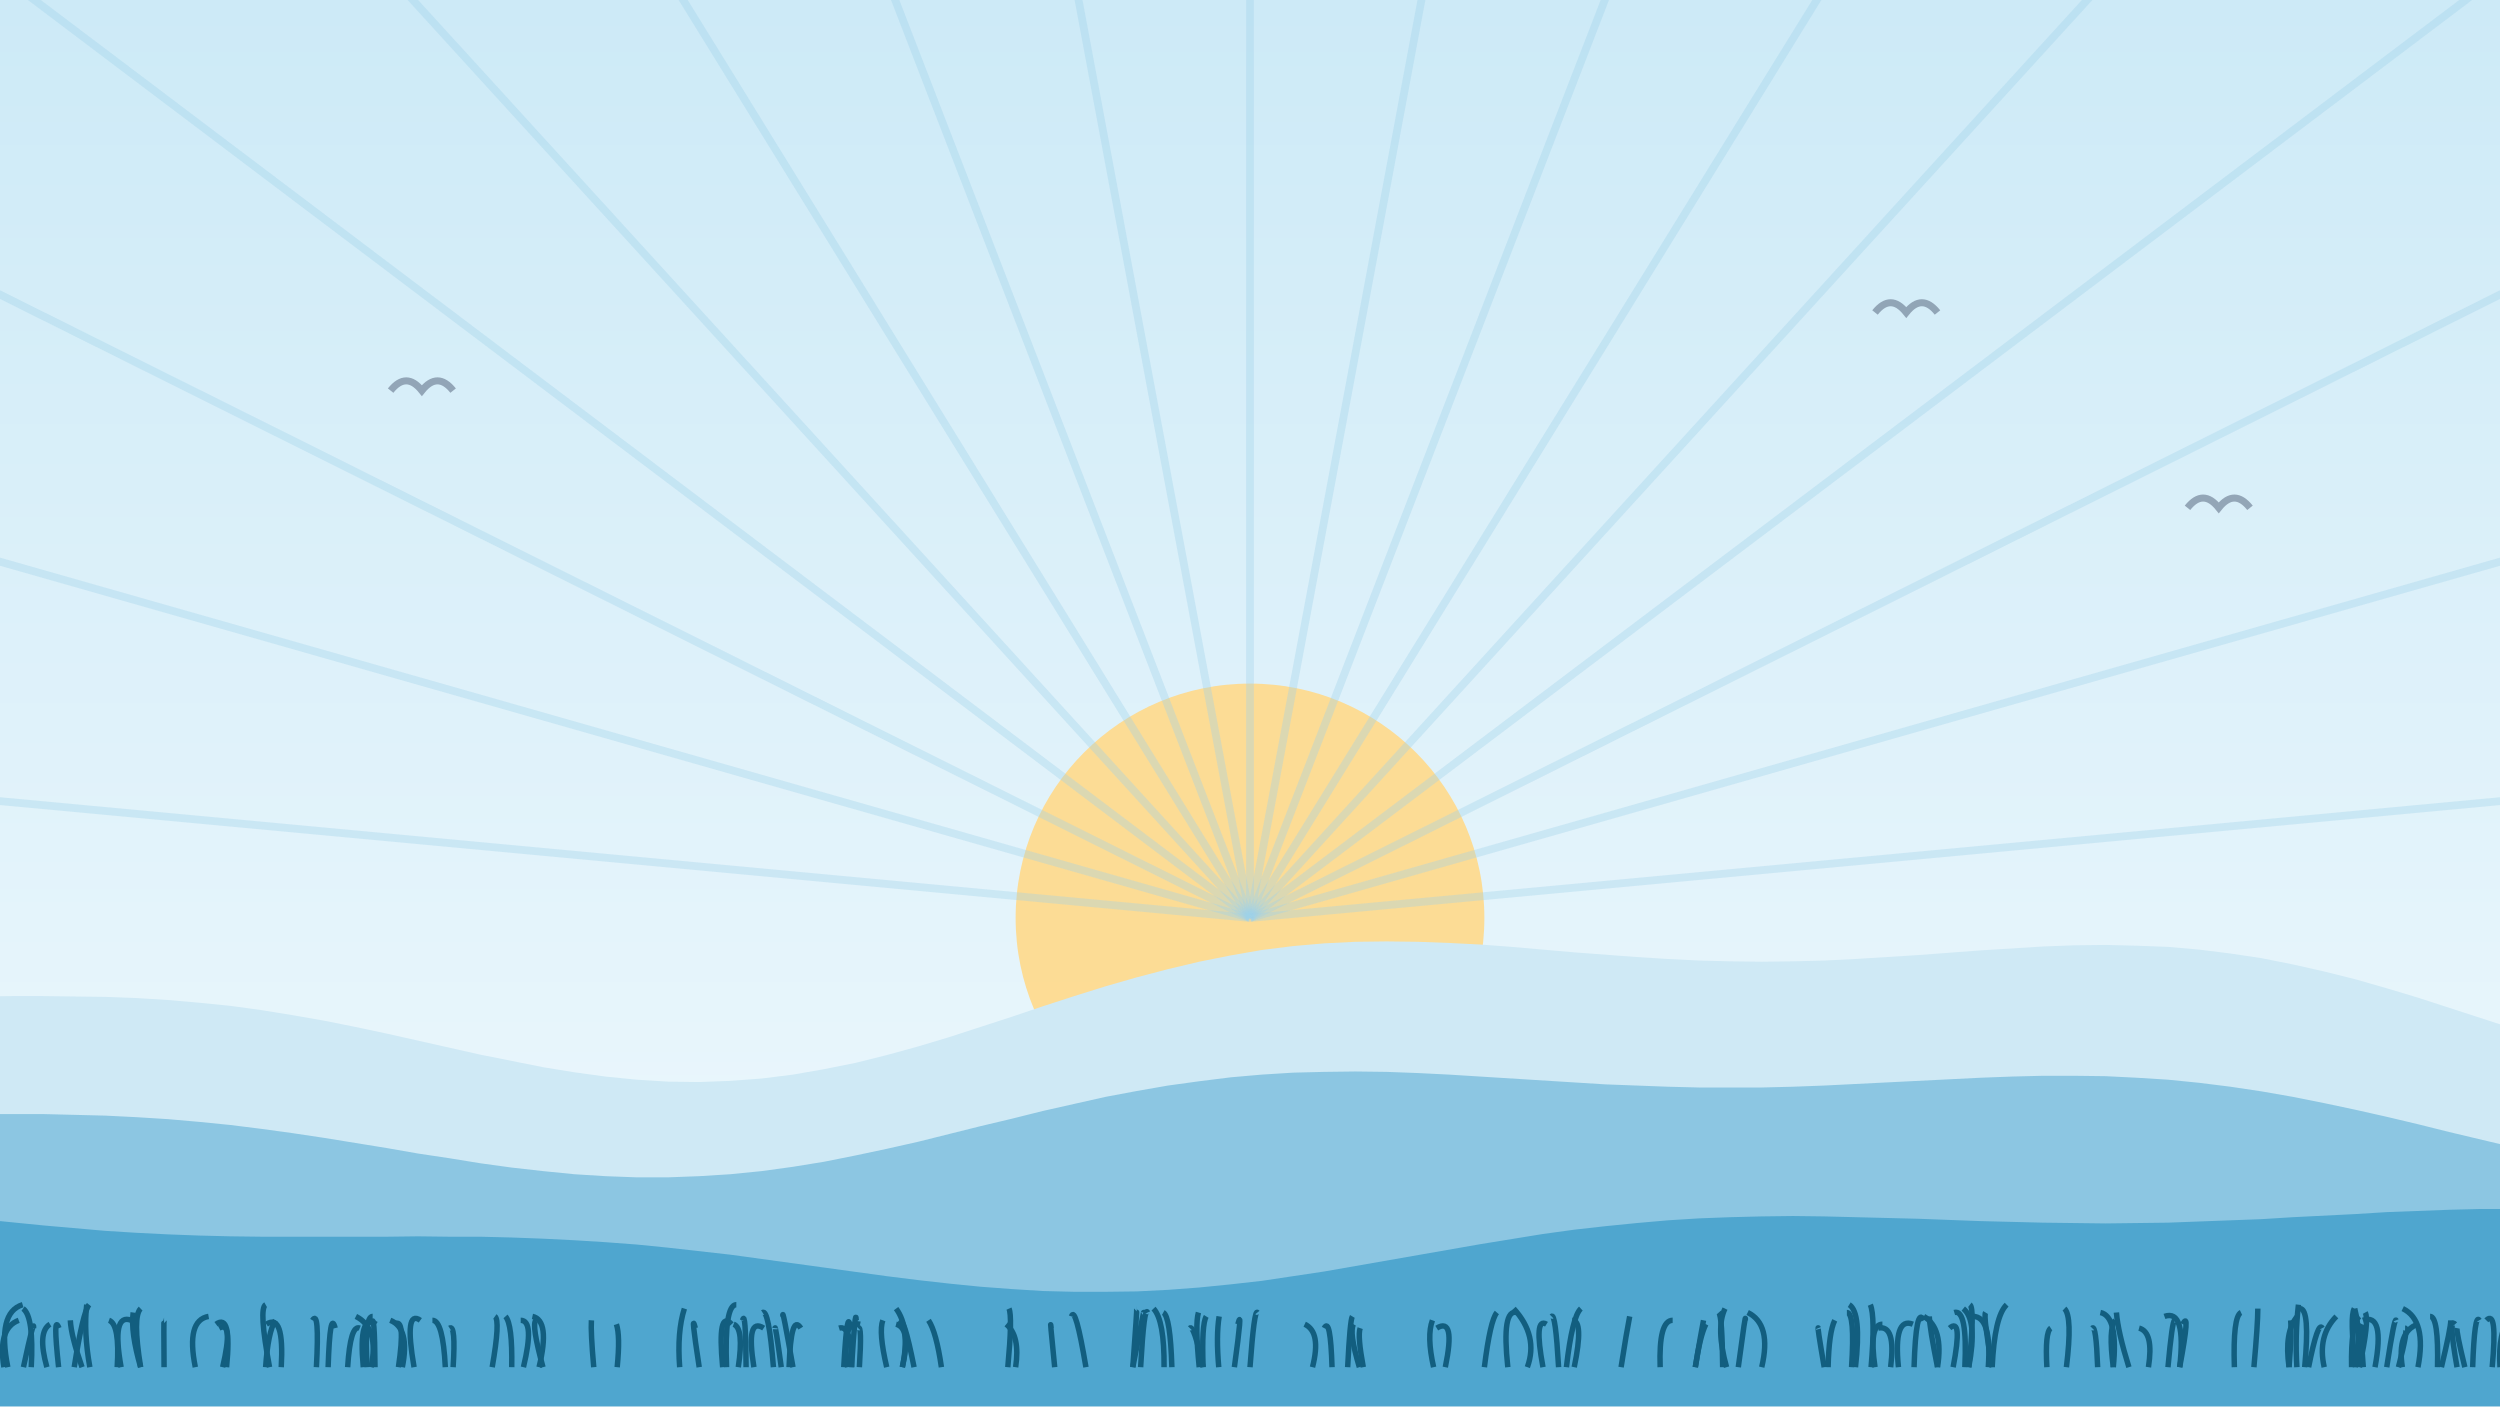
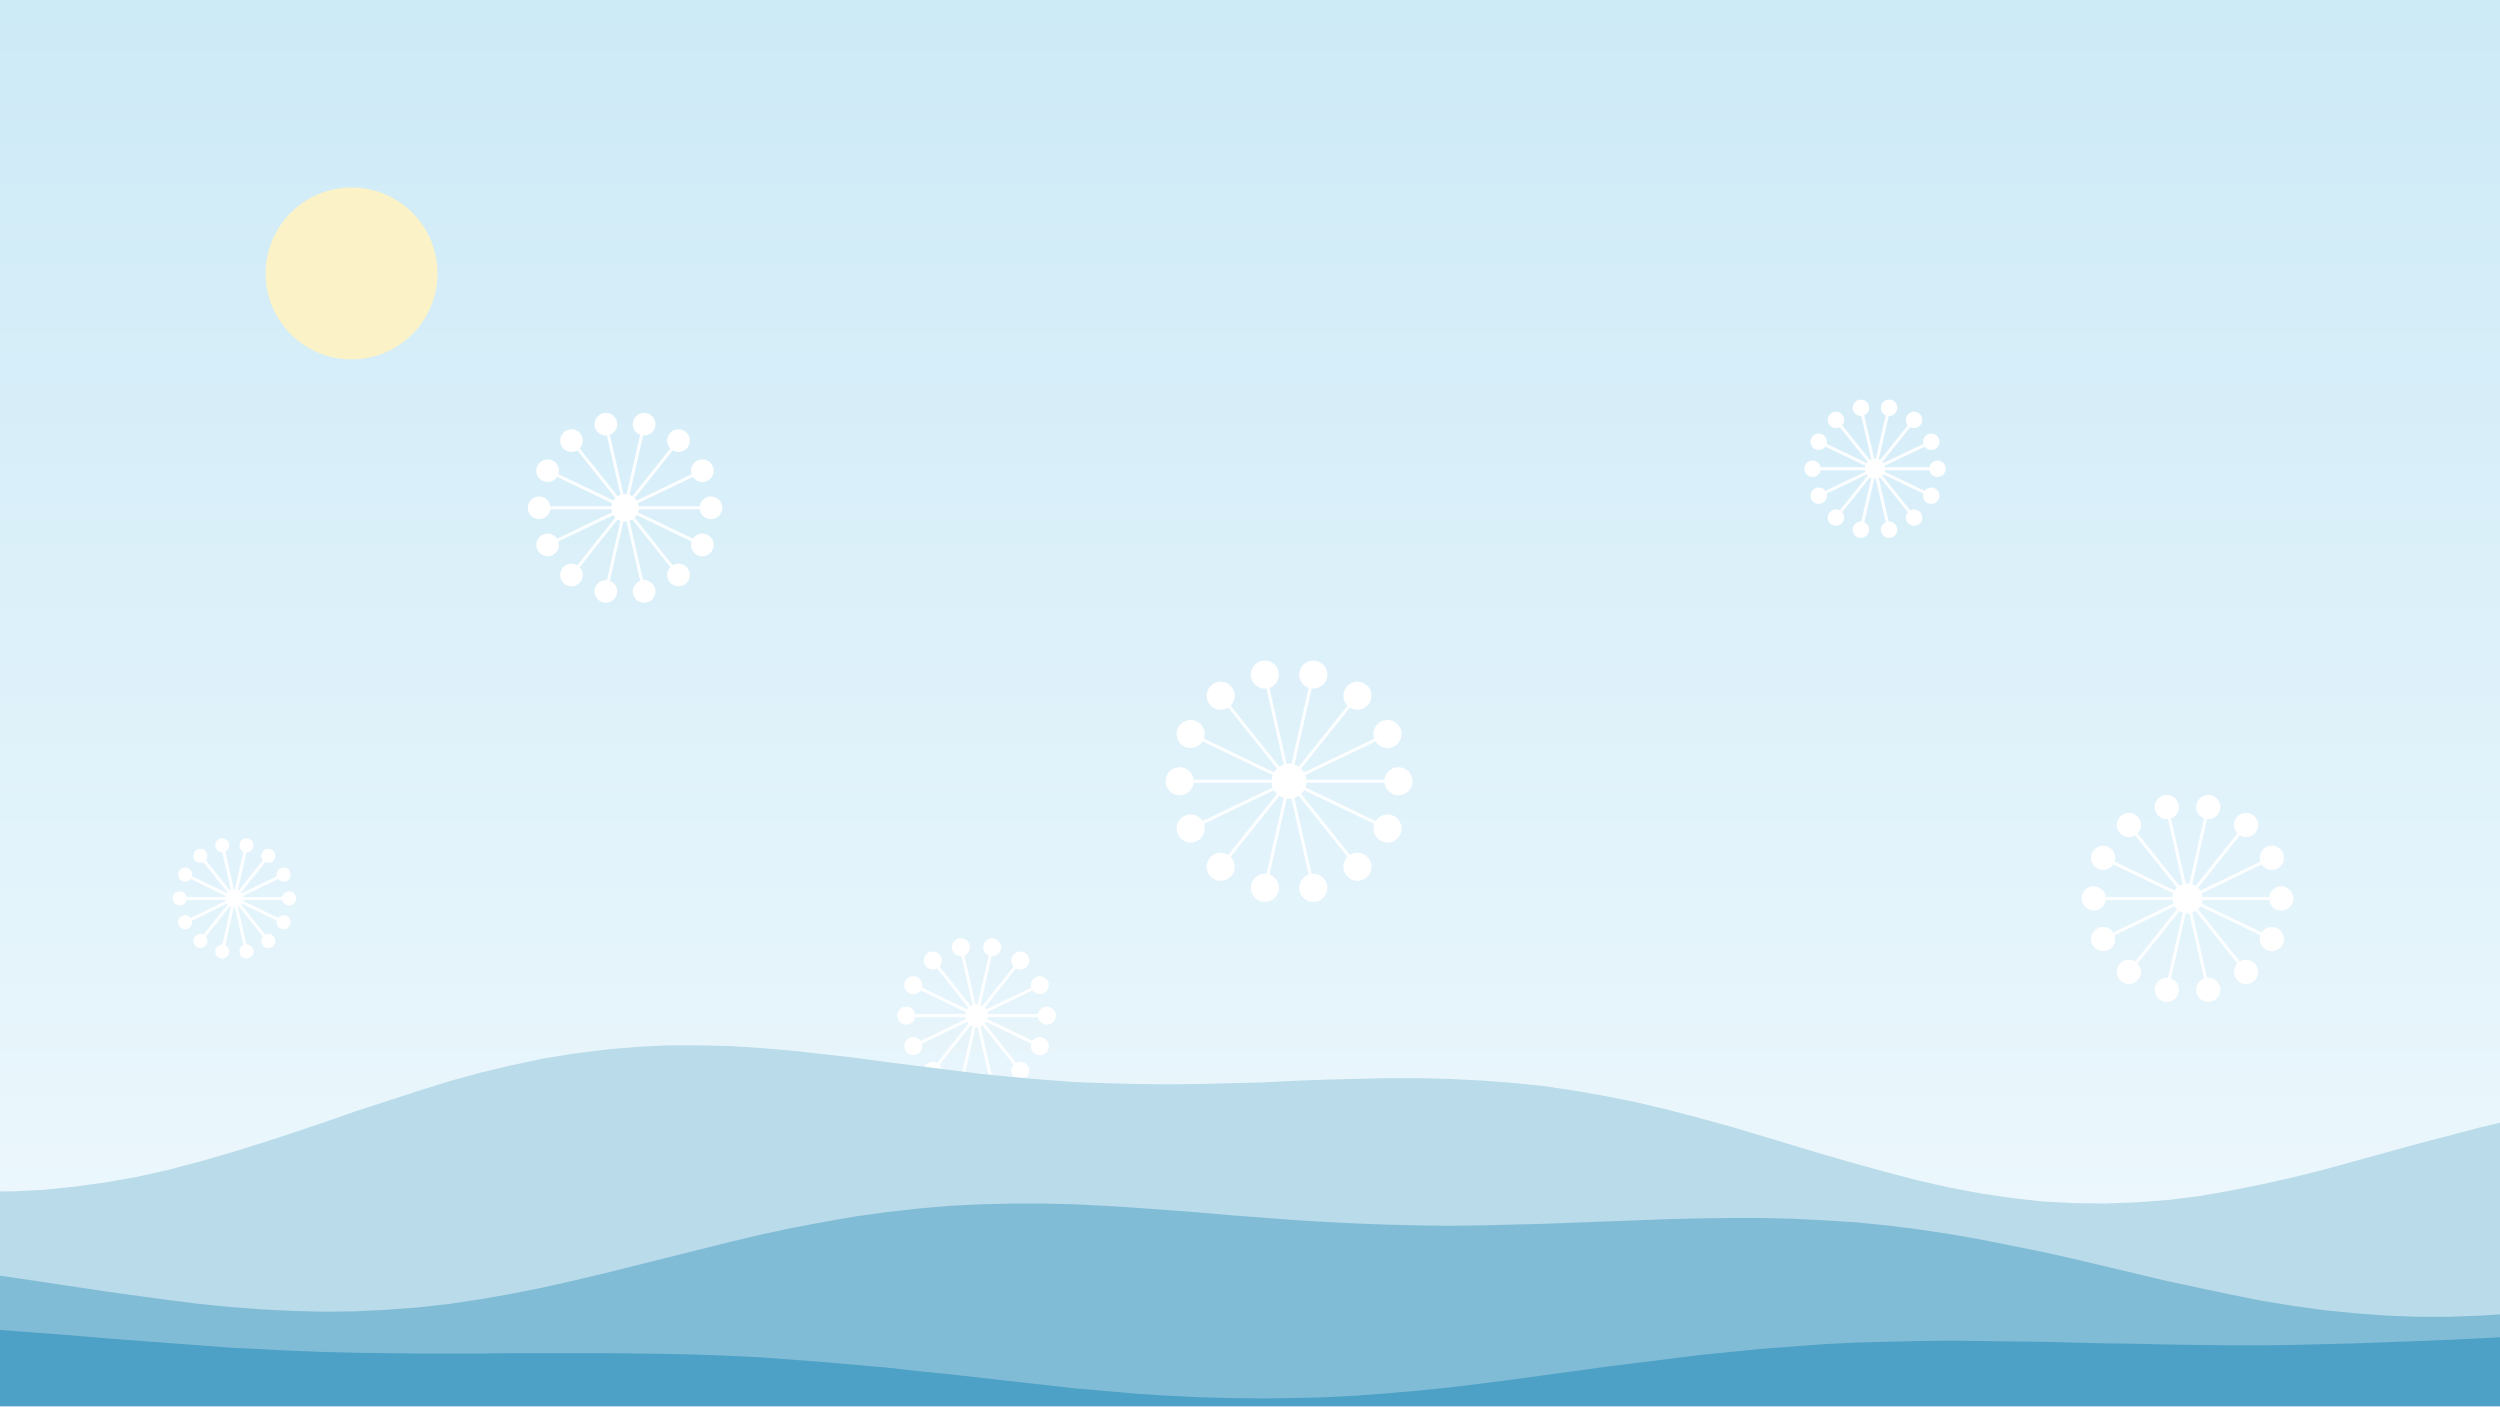
<svg xmlns="http://www.w3.org/2000/svg" viewBox="0 0 640 360" preserveAspectRatio="xMidYMax slice">
  <defs>
-     <linearGradient id="w105" x1="0" y1="0" x2="0" y2="1">
+     <linearGradient id="w110" x1="0" y1="0" x2="0" y2="1">
      <stop offset="0" stop-color="#cdeaf7" />
      <stop offset="1" stop-color="#f0f9fd" />
    </linearGradient>
  </defs>
-   <rect width="640" height="360" fill="url(#w105)" />
-   <circle cx="320" cy="235" r="60" fill="#ffd98a" opacity="0.9" />
-   <path d="M320 235 L748 195" stroke="#9fd0e8" stroke-width="2" opacity="0.35" />
-   <path d="M320 235 L734 117" stroke="#9fd0e8" stroke-width="2" opacity="0.35" />
-   <path d="M320 235 L705 43" stroke="#9fd0e8" stroke-width="2" opacity="0.35" />
-   <path d="M320 235 L663 -24" stroke="#9fd0e8" stroke-width="2" opacity="0.35" />
-   <path d="M320 235 L610 -83" stroke="#9fd0e8" stroke-width="2" opacity="0.35" />
-   <path d="M320 235 L546 -131" stroke="#9fd0e8" stroke-width="2" opacity="0.35" />
-   <path d="M320 235 L475 -166" stroke="#9fd0e8" stroke-width="2" opacity="0.35" />
-   <path d="M320 235 L399 -188" stroke="#9fd0e8" stroke-width="2" opacity="0.35" />
-   <path d="M320 235 L320 -195" stroke="#9fd0e8" stroke-width="2" opacity="0.35" />
-   <path d="M320 235 L241 -188" stroke="#9fd0e8" stroke-width="2" opacity="0.35" />
-   <path d="M320 235 L165 -166" stroke="#9fd0e8" stroke-width="2" opacity="0.35" />
-   <path d="M320 235 L94 -131" stroke="#9fd0e8" stroke-width="2" opacity="0.35" />
-   <path d="M320 235 L30 -83" stroke="#9fd0e8" stroke-width="2" opacity="0.35" />
-   <path d="M320 235 L-23 -24" stroke="#9fd0e8" stroke-width="2" opacity="0.35" />
-   <path d="M320 235 L-65 43" stroke="#9fd0e8" stroke-width="2" opacity="0.35" />
-   <path d="M320 235 L-94 117" stroke="#9fd0e8" stroke-width="2" opacity="0.35" />
-   <path d="M320 235 L-108 195" stroke="#9fd0e8" stroke-width="2" opacity="0.35" />
-   <path d="M-5 360 L-5 255 L-5 255.1 L3 255.0 L11 255.0 L19 255.1 L27 255.2 L35 255.5 L43 256.0 L51 256.7 L59 257.5 L67 258.6 L75 259.9 L83 261.3 L91 262.9 L99 264.6 L107 266.4 L115 268.2 L123 270.0 L131 271.6 L139 273.2 L147 274.5 L155 275.6 L163 276.4 L171 276.9 L179 277.0 L187 276.7 L195 276.1 L203 275.1 L211 273.7 L219 272.1 L227 270.1 L235 267.9 L243 265.5 L251 262.9 L259 260.3 L267 257.6 L275 255.0 L283 252.5 L291 250.2 L299 248.1 L307 246.2 L315 244.6 L323 243.2 L331 242.2 L339 241.5 L347 241.1 L355 241.0 L363 241.1 L371 241.4 L379 241.8 L387 242.4 L395 243.1 L403 243.8 L411 244.4 L419 245.0 L427 245.5 L435 245.9 L443 246.1 L451 246.2 L459 246.1 L467 245.9 L475 245.5 L483 245.0 L491 244.5 L499 243.9 L507 243.3 L515 242.8 L523 242.3 L531 242.0 L539 241.9 L547 242.1 L555 242.4 L563 243.1 L571 244.1 L579 245.3 L587 246.9 L595 248.7 L603 250.7 L611 253.0 L619 255.4 L627 258.0 L635 260.6 L643 263.2 L645 360Z" fill="#cfe9f5" opacity="1" />
-   <path d="M-5 360 L-5 285 L-5 285.2 L3 285.2 L11 285.2 L19 285.4 L27 285.6 L35 286.0 L43 286.5 L51 287.2 L59 288.0 L67 289.0 L75 290.1 L83 291.3 L91 292.6 L99 293.9 L107 295.3 L115 296.5 L123 297.8 L131 298.9 L139 299.8 L147 300.6 L155 301.1 L163 301.4 L171 301.4 L179 301.1 L187 300.6 L195 299.8 L203 298.7 L211 297.4 L219 295.8 L227 294.1 L235 292.3 L243 290.3 L251 288.3 L259 286.4 L267 284.4 L275 282.6 L283 280.8 L291 279.3 L299 277.9 L307 276.8 L315 275.8 L323 275.1 L331 274.6 L339 274.4 L347 274.3 L355 274.4 L363 274.7 L371 275.1 L379 275.6 L387 276.1 L395 276.6 L403 277.1 L411 277.6 L419 277.9 L427 278.2 L435 278.4 L443 278.4 L451 278.4 L459 278.2 L467 277.9 L475 277.5 L483 277.1 L491 276.7 L499 276.3 L507 275.9 L515 275.6 L523 275.4 L531 275.4 L539 275.5 L547 275.9 L555 276.4 L563 277.2 L571 278.2 L579 279.4 L587 280.8 L595 282.4 L603 284.1 L611 285.9 L619 287.8 L627 289.8 L635 291.7 L643 293.6 L645 360Z" fill="#8cc6e2" opacity="1" />
-   <path d="M-5 360 L-5 318 L-5 312.1 L3 312.9 L11 313.7 L19 314.4 L27 315.1 L35 315.6 L43 316.0 L51 316.3 L59 316.5 L67 316.6 L75 316.6 L83 316.6 L91 316.6 L99 316.6 L107 316.5 L115 316.6 L123 316.6 L131 316.8 L139 317.1 L147 317.5 L155 318.0 L163 318.6 L171 319.4 L179 320.3 L187 321.2 L195 322.3 L203 323.4 L211 324.5 L219 325.6 L227 326.7 L235 327.7 L243 328.6 L251 329.4 L259 330.0 L267 330.5 L275 330.7 L283 330.7 L291 330.6 L299 330.2 L307 329.6 L315 328.8 L323 327.9 L331 326.7 L339 325.5 L347 324.1 L355 322.7 L363 321.3 L371 319.9 L379 318.5 L387 317.2 L395 315.9 L403 314.8 L411 313.9 L419 313.1 L427 312.4 L435 311.9 L443 311.6 L451 311.4 L459 311.3 L467 311.4 L475 311.6 L483 311.8 L491 312.0 L499 312.3 L507 312.6 L515 312.8 L523 313.0 L531 313.1 L539 313.2 L547 313.1 L555 313.0 L563 312.7 L571 312.4 L579 312.1 L587 311.6 L595 311.2 L603 310.8 L611 310.3 L619 310.0 L627 309.7 L635 309.5 L643 309.5 L645 360Z" fill="#4fa6cf" opacity="1" />
-   <path d="M399 350 q-0.8 -14 -1.8 -13" stroke="#125e7f" stroke-width="1.4" fill="none" />
-   <path d="M475 350 q1.6 -14 -1.6 -16" stroke="#125e7f" stroke-width="1.4" fill="none" />
-   <path d="M509 350 q0.9 -13 -3.9 -13" stroke="#125e7f" stroke-width="1.4" fill="none" />
-   <path d="M603 350 q-1.5 -13 -0.3 -15" stroke="#125e7f" stroke-width="1.4" fill="none" />
-   <path d="M474 350 q0.9 -14 -1.2 -14" stroke="#125e7f" stroke-width="1.4" fill="none" />
-   <path d="M590 350 q1.4 -15 -1.2 -15" stroke="#125e7f" stroke-width="1.4" fill="none" />
-   <path d="M19 350 q2.2 -14 3.8 -16" stroke="#125e7f" stroke-width="1.4" fill="none" />
-   <path d="M298 350 q0.1 -12 -2.7 -15" stroke="#125e7f" stroke-width="1.4" fill="none" />
-   <path d="M604 350 q2.6 -12 1.5 -14" stroke="#125e7f" stroke-width="1.4" fill="none" />
-   <path d="M415 350 q1.4 -9 2.2 -13" stroke="#125e7f" stroke-width="1.4" fill="none" />
-   <path d="M577 350 q1.0 -11 1.0 -15" stroke="#125e7f" stroke-width="1.4" fill="none" />
-   <path d="M72 350 q0.8 -14 -3.8 -11" stroke="#125e7f" stroke-width="1.4" fill="none" />
-   <path d="M300 350 q-0.4 -13 -2.2 -14" stroke="#125e7f" stroke-width="1.4" fill="none" />
-   <path d="M158 350 q0.8 -8 -0.2 -11" stroke="#125e7f" stroke-width="1.4" fill="none" />
-   <path d="M348 350 q-2.7 -9 -1.5 -11" stroke="#125e7f" stroke-width="1.4" fill="none" />
-   <path d="M367 350 q-1.8 -8 -0.3 -12" stroke="#125e7f" stroke-width="1.4" fill="none" />
-   <path d="M8 350 q0.7 -13 -2.1 -15" stroke="#125e7f" stroke-width="1.4" fill="none" />
-   <path d="M139 350 q-3.0 -11 -1.8 -12" stroke="#125e7f" stroke-width="1.4" fill="none" />
-   <path d="M179 350 q-2.3 -15 -1.0 -10" stroke="#125e7f" stroke-width="1.4" fill="none" />
-   <path d="M586 350 q0.7 -9 0.4 -12" stroke="#125e7f" stroke-width="1.4" fill="none" />
-   <path d="M490 350 q0.5 -16 2.5 -12" stroke="#125e7f" stroke-width="1.4" fill="none" />
-   <path d="M102 350 q1.9 -13 -1.0 -11" stroke="#125e7f" stroke-width="1.4" fill="none" />
-   <path d="M510 350 q0.6 -13 3.7 -16" stroke="#125e7f" stroke-width="1.4" fill="none" />
-   <path d="M89 350 q0.7 -11 3.1 -10" stroke="#125e7f" stroke-width="1.4" fill="none" />
-   <path d="M395 350 q-2.4 -13 0.9 -11" stroke="#125e7f" stroke-width="1.4" fill="none" />
-   <path d="M81 350 q0.8 -15 -1.0 -12" stroke="#125e7f" stroke-width="1.4" fill="none" />
-   <path d="M1 350 q-1.6 -10 3.8 -12" stroke="#125e7f" stroke-width="1.4" fill="none" />
-   <path d="M558 350 q2.8 -15 0.8 -11" stroke="#125e7f" stroke-width="1.4" fill="none" />
-   <path d="M134 350 q2.9 -12 -0.7 -12" stroke="#125e7f" stroke-width="1.4" fill="none" />
-   <path d="M138 350 q2.9 -12 -1.7 -13" stroke="#125e7f" stroke-width="1.4" fill="none" />
-   <path d="M629 350 q-2.3 -13 -0.5 -11" stroke="#125e7f" stroke-width="1.4" fill="none" />
-   <path d="M558 350 q1.7 -15 -3.9 -13" stroke="#125e7f" stroke-width="1.4" fill="none" />
-   <path d="M185 350 q-1.4 -15 2.3 -11" stroke="#125e7f" stroke-width="1.4" fill="none" />
-   <path d="M615 350 q-1.4 -9 3.9 -11" stroke="#125e7f" stroke-width="1.4" fill="none" />
-   <path d="M345 350 q0.6 -12 1.2 -13" stroke="#125e7f" stroke-width="1.4" fill="none" />
-   <path d="M434 350 q1.5 -9 2.1 -12" stroke="#125e7f" stroke-width="1.4" fill="none" />
-   <path d="M131 350 q0.2 -11 -1.6 -13" stroke="#125e7f" stroke-width="1.4" fill="none" />
-   <path d="M602 350 q-0.2 -11 2.0 -13" stroke="#125e7f" stroke-width="1.4" fill="none" />
-   <path d="M442 350 q-2.8 -10 -0.4 -15" stroke="#125e7f" stroke-width="1.4" fill="none" />
-   <path d="M619 350 q2.3 -12 -3.9 -15" stroke="#125e7f" stroke-width="1.4" fill="none" />
-   <path d="M572 350 q-0.4 -13 1.7 -14" stroke="#125e7f" stroke-width="1.4" fill="none" />
-   <path d="M191 350 q-0.1 -15 -0.9 -12" stroke="#125e7f" stroke-width="1.4" fill="none" />
-   <path d="M231 350 q2.1 -10 -1.6 -15" stroke="#125e7f" stroke-width="1.4" fill="none" />
-   <path d="M106 350 q-2.6 -15 1.6 -12" stroke="#125e7f" stroke-width="1.4" fill="none" />
-   <path d="M93 350 q-1.3 -14 3.3 -11" stroke="#125e7f" stroke-width="1.4" fill="none" />
-   <path d="M42 350 q-0.1 -12 -0.0 -12" stroke="#125e7f" stroke-width="1.4" fill="none" />
-   <path d="M193 350 q-2.1 -13 2.5 -10" stroke="#125e7f" stroke-width="1.4" fill="none" />
-   <path d="M386 350 q-1.6 -15 2.3 -14" stroke="#125e7f" stroke-width="1.4" fill="none" />
-   <path d="M2 350 q-2.8 -14 3.8 -16" stroke="#125e7f" stroke-width="1.4" fill="none" />
-   <path d="M434 350 q1.2 -8 2.7 -11" stroke="#125e7f" stroke-width="1.4" fill="none" />
-   <path d="M216 350 q0.9 -16 1.7 -10" stroke="#125e7f" stroke-width="1.4" fill="none" />
-   <path d="M198 350 q-1.2 -15 -2.8 -14" stroke="#125e7f" stroke-width="1.4" fill="none" />
-   <path d="M524 350 q-0.5 -9 1.0 -10" stroke="#125e7f" stroke-width="1.4" fill="none" />
-   <path d="M308 350 q-2.4 -11 -3.4 -10" stroke="#125e7f" stroke-width="1.4" fill="none" />
-   <path d="M202 350 q0.5 -14 3.0 -10" stroke="#125e7f" stroke-width="1.4" fill="none" />
-   <path d="M308 350 q-0.4 -11 0.8 -13" stroke="#125e7f" stroke-width="1.4" fill="none" />
-   <path d="M451 350 q2.6 -11 -3.6 -14" stroke="#125e7f" stroke-width="1.4" fill="none" />
-   <path d="M36 350 q-2.1 -13 0.0 -15" stroke="#125e7f" stroke-width="1.4" fill="none" />
-   <path d="M624 350 q0.3 -13 -1.9 -13" stroke="#125e7f" stroke-width="1.4" fill="none" />
-   <path d="M15 350 q-1.5 -14 0.1 -10" stroke="#125e7f" stroke-width="1.4" fill="none" />
-   <path d="M480 350 q-1.6 -11 1.9 -11" stroke="#125e7f" stroke-width="1.4" fill="none" />
-   <path d="M541 350 q1.3 -13 -3.3 -14" stroke="#125e7f" stroke-width="1.4" fill="none" />
-   <path d="M12 350 q-2.5 -9 0.8 -11" stroke="#125e7f" stroke-width="1.4" fill="none" />
-   <path d="M504 350 q2.3 -12 -1.4 -15" stroke="#125e7f" stroke-width="1.4" fill="none" />
-   <path d="M234 350 q-2.8 -14 -3.6 -11" stroke="#125e7f" stroke-width="1.4" fill="none" />
-   <path d="M370 350 q2.7 -13 -2.2 -10" stroke="#125e7f" stroke-width="1.4" fill="none" />
-   <path d="M6 350 q2.8 -13 2.6 -10" stroke="#125e7f" stroke-width="1.4" fill="none" />
-   <path d="M30 350 q0.7 -11 -2.1 -12" stroke="#125e7f" stroke-width="1.4" fill="none" />
-   <path d="M116 350 q0.7 -11 -0.9 -10" stroke="#125e7f" stroke-width="1.4" fill="none" />
-   <path d="M611 350 q2.0 -13 2.4 -12" stroke="#125e7f" stroke-width="1.4" fill="none" />
-   <path d="M126 350 q2.1 -12 0.7 -13" stroke="#125e7f" stroke-width="1.4" fill="none" />
-   <path d="M484 350 q1.4 -11 -3.2 -10" stroke="#125e7f" stroke-width="1.4" fill="none" />
-   <path d="M595 350 q-1.8 -8 3.1 -13" stroke="#125e7f" stroke-width="1.4" fill="none" />
-   <path d="M603 350 q1.6 -8 -0.2 -15" stroke="#125e7f" stroke-width="1.4" fill="none" />
-   <path d="M220 350 q0.7 -11 -0.3 -10" stroke="#125e7f" stroke-width="1.4" fill="none" />
-   <path d="M227 350 q-2.1 -9 -1.0 -12" stroke="#125e7f" stroke-width="1.4" fill="none" />
-   <path d="M336 350 q2.3 -9 -2.0 -11" stroke="#125e7f" stroke-width="1.4" fill="none" />
-   <path d="M496 350 q-2.0 -10 -2.1 -13" stroke="#125e7f" stroke-width="1.4" fill="none" />
-   <path d="M69 350 q-2.8 -15 -1.0 -16" stroke="#125e7f" stroke-width="1.4" fill="none" />
-   <path d="M479 350 q1.1 -13 -0.2 -16" stroke="#125e7f" stroke-width="1.4" fill="none" />
-   <path d="M510 350 q-2.3 -13 -1.7 -14" stroke="#125e7f" stroke-width="1.4" fill="none" />
-   <path d="M550 350 q1.4 -9 -2.4 -10" stroke="#125e7f" stroke-width="1.4" fill="none" />
-   <path d="M23 350 q-1.6 -9 -0.8 -16" stroke="#125e7f" stroke-width="1.4" fill="none" />
-   <path d="M605 350 q-0.8 -10 -0.3 -11" stroke="#125e7f" stroke-width="1.4" fill="none" />
-   <path d="M58 350 q1.4 -14 -2.7 -11" stroke="#125e7f" stroke-width="1.4" fill="none" />
-   <path d="M218 350 q1.0 -16 1.2 -12" stroke="#125e7f" stroke-width="1.4" fill="none" />
-   <path d="M391 350 q2.9 -8 -3.5 -15" stroke="#125e7f" stroke-width="1.4" fill="none" />
-   <path d="M588 350 q-0.5 -8 0.4 -16" stroke="#125e7f" stroke-width="1.4" fill="none" />
-   <path d="M218 350 q0.1 -11 -3.2 -10" stroke="#125e7f" stroke-width="1.4" fill="none" />
-   <path d="M591 350 q2.4 -12 3.5 -10" stroke="#125e7f" stroke-width="1.4" fill="none" />
-   <path d="M349 350 q-1.5 -8 -0.8 -10" stroke="#125e7f" stroke-width="1.4" fill="none" />
-   <path d="M200 350 q-1.5 -11 -1.6 -10" stroke="#125e7f" stroke-width="1.4" fill="none" />
-   <path d="M203 350 q-2.8 -16 -2.6 -13" stroke="#125e7f" stroke-width="1.4" fill="none" />
-   <path d="M114 350 q-0.6 -12 -3.3 -12" stroke="#125e7f" stroke-width="1.4" fill="none" />
-   <path d="M50 350 q-2.4 -12 3.4 -13" stroke="#125e7f" stroke-width="1.4" fill="none" />
-   <path d="M95 350 q2.1 -10 -3.9 -13" stroke="#125e7f" stroke-width="1.4" fill="none" />
-   <path d="M441 350 q-0.1 -13 -1.0 -14" stroke="#125e7f" stroke-width="1.4" fill="none" />
-   <path d="M638 350 q1.4 -15 -1.5 -12" stroke="#125e7f" stroke-width="1.4" fill="none" />
-   <path d="M103 350 q2.0 -10 -3.1 -12" stroke="#125e7f" stroke-width="1.4" fill="none" />
-   <path d="M31 350 q-2.5 -14 2.6 -12" stroke="#125e7f" stroke-width="1.4" fill="none" />
-   <path d="M631 350 q-2.2 -9 -2.0 -10" stroke="#125e7f" stroke-width="1.4" fill="none" />
-   <path d="M341 350 q-0.4 -13 -2.0 -10" stroke="#125e7f" stroke-width="1.4" fill="none" />
-   <path d="M260 350 q1.2 -8 -2.4 -11" stroke="#125e7f" stroke-width="1.4" fill="none" />
-   <path d="M152 350 q-0.8 -9 -0.6 -12" stroke="#125e7f" stroke-width="1.4" fill="none" />
-   <path d="M380 350 q1.5 -12 3.2 -14" stroke="#125e7f" stroke-width="1.4" fill="none" />
-   <path d="M529 350 q1.6 -13 -0.5 -15" stroke="#125e7f" stroke-width="1.4" fill="none" />
-   <path d="M292 350 q0.9 -16 1.8 -14" stroke="#125e7f" stroke-width="1.4" fill="none" />
-   <path d="M270 350 q-1.4 -14 -0.9 -10" stroke="#125e7f" stroke-width="1.4" fill="none" />
-   <path d="M36 350 q-2.6 -9 -1.9 -14" stroke="#125e7f" stroke-width="1.4" fill="none" />
-   <path d="M586 350 q-1.3 -9 2.1 -13" stroke="#125e7f" stroke-width="1.4" fill="none" />
-   <path d="M21 350 q-2.8 -8 -3.0 -12" stroke="#125e7f" stroke-width="1.4" fill="none" />
-   <path d="M316 350 q2.2 -16 0.9 -11" stroke="#125e7f" stroke-width="1.4" fill="none" />
-   <path d="M537 350 q-0.4 -11 -1.4 -10" stroke="#125e7f" stroke-width="1.4" fill="none" />
-   <path d="M84 350 q0.5 -15 1.8 -10" stroke="#125e7f" stroke-width="1.4" fill="none" />
-   <path d="M468 350 q0.2 -9 1.7 -12" stroke="#125e7f" stroke-width="1.4" fill="none" />
-   <path d="M608 350 q2.6 -14 -3.1 -12" stroke="#125e7f" stroke-width="1.4" fill="none" />
-   <path d="M403 350 q2.5 -12 -0.5 -12" stroke="#125e7f" stroke-width="1.4" fill="none" />
-   <path d="M504 350 q1.6 -15 0.3 -16" stroke="#125e7f" stroke-width="1.4" fill="none" />
-   <path d="M68 350 q0.6 -9 2.5 -12" stroke="#125e7f" stroke-width="1.4" fill="none" />
-   <path d="M278 350 q-2.7 -16 -3.7 -13" stroke="#125e7f" stroke-width="1.4" fill="none" />
-   <path d="M96 350 q-0.1 -15 -0.9 -11" stroke="#125e7f" stroke-width="1.4" fill="none" />
-   <path d="M541 350 q-1.3 -10 0.5 -12" stroke="#125e7f" stroke-width="1.4" fill="none" />
-   <path d="M189 350 q1.5 -10 -1.2 -11" stroke="#125e7f" stroke-width="1.4" fill="none" />
-   <path d="M290 350 q2.9 -15 2.8 -14" stroke="#125e7f" stroke-width="1.4" fill="none" />
-   <path d="M640 350 q-0.6 -9 2.7 -13" stroke="#125e7f" stroke-width="1.4" fill="none" />
-   <path d="M545 350 q-2.8 -9 -3.2 -14" stroke="#125e7f" stroke-width="1.4" fill="none" />
-   <path d="M625 350 q2.4 -10 2.4 -12" stroke="#125e7f" stroke-width="1.4" fill="none" />
-   <path d="M290 350 q1.1 -15 1.0 -15" stroke="#125e7f" stroke-width="1.4" fill="none" />
-   <path d="M312 350 q-0.7 -8 0.1 -13" stroke="#125e7f" stroke-width="1.4" fill="none" />
-   <path d="M467 350 q-1.9 -11 -1.5 -10" stroke="#125e7f" stroke-width="1.4" fill="none" />
-   <path d="M307 350 q-1.1 -11 -0.2 -14" stroke="#125e7f" stroke-width="1.4" fill="none" />
-   <path d="M186 350 q-0.6 -16 2.5 -16" stroke="#125e7f" stroke-width="1.4" fill="none" />
-   <path d="M258 350 q1.2 -13 0.3 -15" stroke="#125e7f" stroke-width="1.4" fill="none" />
-   <path d="M94 350 q-0.8 -13 1.4 -13" stroke="#125e7f" stroke-width="1.4" fill="none" />
-   <path d="M241 350 q-1.3 -9 -3.3 -12" stroke="#125e7f" stroke-width="1.4" fill="none" />
-   <path d="M633 350 q0.5 -14 1.7 -12" stroke="#125e7f" stroke-width="1.4" fill="none" />
-   <path d="M614 350 q2.6 -10 1.7 -10" stroke="#125e7f" stroke-width="1.4" fill="none" />
-   <path d="M401 350 q1.5 -13 3.7 -15" stroke="#125e7f" stroke-width="1.4" fill="none" />
-   <path d="M320 350 q1.1 -15 1.9 -14" stroke="#125e7f" stroke-width="1.4" fill="none" />
-   <path d="M217 350 q-1.7 -12 3.2 -11" stroke="#125e7f" stroke-width="1.4" fill="none" />
-   <path d="M57 350 q2.8 -12 -0.9 -10" stroke="#125e7f" stroke-width="1.4" fill="none" />
-   <path d="M174 350 q-0.7 -9 1.2 -15" stroke="#125e7f" stroke-width="1.4" fill="none" />
-   <path d="M500 350 q2.5 -13 -0.9 -10" stroke="#125e7f" stroke-width="1.4" fill="none" />
-   <path d="M555 350 q1.1 -12 1.7 -12" stroke="#125e7f" stroke-width="1.4" fill="none" />
-   <path d="M231 350 q2.3 -10 -1.6 -11" stroke="#125e7f" stroke-width="1.4" fill="none" />
-   <path d="M503 350 q0.7 -15 -2.7 -14" stroke="#125e7f" stroke-width="1.4" fill="none" />
-   <path d="M496 350 q1.6 -10 -3.5 -13" stroke="#125e7f" stroke-width="1.4" fill="none" />
-   <path d="M445 350 q2.0 -15 1.8 -12" stroke="#125e7f" stroke-width="1.4" fill="none" />
-   <path d="M425 350 q-0.4 -12 3.2 -12" stroke="#125e7f" stroke-width="1.4" fill="none" />
-   <path d="M486 350 q-1.3 -13 3.7 -11" stroke="#125e7f" stroke-width="1.4" fill="none" />
-   <path d="M100 100 q4 -5 8 0 q4 -5 8 0" stroke="#64748b" stroke-width="1.8" fill="none" opacity=".6" />
-   <path d="M480 80 q4 -5 8 0 q4 -5 8 0" stroke="#64748b" stroke-width="1.8" fill="none" opacity=".6" />
-   <path d="M560 130 q4 -5 8 0 q4 -5 8 0" stroke="#64748b" stroke-width="1.8" fill="none" opacity=".6" />
+   <rect width="640" height="360" fill="url(#w110)" />
+   <circle cx="90" cy="70" r="22" fill="#fff4c2" opacity="0.9" />
+   <path d="M160 130 L182.0 130.0" stroke="#fff" stroke-width=".8" opacity=".9" />
+   <circle cx="182.0" cy="130.0" r="2.9" fill="#fff" />
+   <path d="M160 130 L179.8 139.5" stroke="#fff" stroke-width=".8" opacity=".9" />
+   <circle cx="179.8" cy="139.5" r="2.9" fill="#fff" />
+   <path d="M160 130 L173.7 147.2" stroke="#fff" stroke-width=".8" opacity=".9" />
+   <circle cx="173.7" cy="147.2" r="2.9" fill="#fff" />
+   <path d="M160 130 L164.9 151.4" stroke="#fff" stroke-width=".8" opacity=".9" />
+   <circle cx="164.9" cy="151.4" r="2.9" fill="#fff" />
+   <path d="M160 130 L155.1 151.4" stroke="#fff" stroke-width=".8" opacity=".9" />
+   <circle cx="155.1" cy="151.4" r="2.9" fill="#fff" />
+   <path d="M160 130 L146.3 147.2" stroke="#fff" stroke-width=".8" opacity=".9" />
+   <circle cx="146.3" cy="147.2" r="2.9" fill="#fff" />
+   <path d="M160 130 L140.2 139.5" stroke="#fff" stroke-width=".8" opacity=".9" />
+   <circle cx="140.2" cy="139.5" r="2.9" fill="#fff" />
+   <path d="M160 130 L138.0 130.0" stroke="#fff" stroke-width=".8" opacity=".9" />
+   <circle cx="138.0" cy="130.0" r="2.9" fill="#fff" />
+   <path d="M160 130 L140.2 120.5" stroke="#fff" stroke-width=".8" opacity=".9" />
+   <circle cx="140.2" cy="120.5" r="2.9" fill="#fff" />
+   <path d="M160 130 L146.3 112.8" stroke="#fff" stroke-width=".8" opacity=".9" />
+   <circle cx="146.3" cy="112.8" r="2.9" fill="#fff" />
+   <path d="M160 130 L155.1 108.6" stroke="#fff" stroke-width=".8" opacity=".9" />
+   <circle cx="155.1" cy="108.6" r="2.9" fill="#fff" />
+   <path d="M160 130 L164.9 108.6" stroke="#fff" stroke-width=".8" opacity=".9" />
+   <circle cx="164.9" cy="108.6" r="2.9" fill="#fff" />
+   <path d="M160 130 L173.7 112.8" stroke="#fff" stroke-width=".8" opacity=".9" />
+   <circle cx="173.7" cy="112.8" r="2.9" fill="#fff" />
+   <path d="M160 130 L179.8 120.5" stroke="#fff" stroke-width=".8" opacity=".9" />
+   <circle cx="179.8" cy="120.5" r="2.9" fill="#fff" />
+   <circle cx="160" cy="130" r="3.52" fill="#fff" />
+   <path d="M330 200 L358.0 200.0" stroke="#fff" stroke-width=".8" opacity=".9" />
+   <circle cx="358.0" cy="200.0" r="3.6" fill="#fff" />
+   <path d="M330 200 L355.2 212.1" stroke="#fff" stroke-width=".8" opacity=".9" />
+   <circle cx="355.2" cy="212.1" r="3.6" fill="#fff" />
+   <path d="M330 200 L347.5 221.9" stroke="#fff" stroke-width=".8" opacity=".9" />
+   <circle cx="347.5" cy="221.9" r="3.6" fill="#fff" />
+   <path d="M330 200 L336.2 227.3" stroke="#fff" stroke-width=".8" opacity=".9" />
+   <circle cx="336.2" cy="227.3" r="3.6" fill="#fff" />
+   <path d="M330 200 L323.8 227.3" stroke="#fff" stroke-width=".8" opacity=".9" />
+   <circle cx="323.8" cy="227.3" r="3.6" fill="#fff" />
+   <path d="M330 200 L312.5 221.9" stroke="#fff" stroke-width=".8" opacity=".9" />
+   <circle cx="312.5" cy="221.9" r="3.6" fill="#fff" />
+   <path d="M330 200 L304.8 212.1" stroke="#fff" stroke-width=".8" opacity=".9" />
+   <circle cx="304.8" cy="212.1" r="3.6" fill="#fff" />
+   <path d="M330 200 L302.0 200.0" stroke="#fff" stroke-width=".8" opacity=".9" />
+   <circle cx="302.0" cy="200.0" r="3.6" fill="#fff" />
+   <path d="M330 200 L304.8 187.9" stroke="#fff" stroke-width=".8" opacity=".9" />
+   <circle cx="304.8" cy="187.9" r="3.6" fill="#fff" />
+   <path d="M330 200 L312.5 178.1" stroke="#fff" stroke-width=".8" opacity=".9" />
+   <circle cx="312.5" cy="178.1" r="3.6" fill="#fff" />
+   <path d="M330 200 L323.8 172.7" stroke="#fff" stroke-width=".8" opacity=".9" />
+   <circle cx="323.8" cy="172.7" r="3.6" fill="#fff" />
+   <path d="M330 200 L336.2 172.7" stroke="#fff" stroke-width=".8" opacity=".9" />
+   <circle cx="336.2" cy="172.7" r="3.6" fill="#fff" />
+   <path d="M330 200 L347.5 178.1" stroke="#fff" stroke-width=".8" opacity=".9" />
+   <circle cx="347.5" cy="178.1" r="3.6" fill="#fff" />
+   <path d="M330 200 L355.2 187.9" stroke="#fff" stroke-width=".8" opacity=".9" />
+   <circle cx="355.2" cy="187.9" r="3.6" fill="#fff" />
+   <circle cx="330" cy="200" r="4.48" fill="#fff" />
+   <path d="M250 260 L268.0 260.0" stroke="#fff" stroke-width=".8" opacity=".9" />
+   <circle cx="268.0" cy="260.0" r="2.3" fill="#fff" />
+   <path d="M250 260 L266.2 267.8" stroke="#fff" stroke-width=".8" opacity=".9" />
+   <circle cx="266.2" cy="267.8" r="2.3" fill="#fff" />
+   <path d="M250 260 L261.2 274.1" stroke="#fff" stroke-width=".8" opacity=".9" />
+   <circle cx="261.2" cy="274.1" r="2.3" fill="#fff" />
+   <path d="M250 260 L254.0 277.5" stroke="#fff" stroke-width=".8" opacity=".9" />
+   <circle cx="254.0" cy="277.5" r="2.3" fill="#fff" />
+   <path d="M250 260 L246.0 277.5" stroke="#fff" stroke-width=".8" opacity=".9" />
+   <circle cx="246.0" cy="277.5" r="2.3" fill="#fff" />
+   <path d="M250 260 L238.8 274.1" stroke="#fff" stroke-width=".8" opacity=".9" />
+   <circle cx="238.8" cy="274.1" r="2.3" fill="#fff" />
+   <path d="M250 260 L233.8 267.8" stroke="#fff" stroke-width=".8" opacity=".9" />
+   <circle cx="233.8" cy="267.8" r="2.3" fill="#fff" />
+   <path d="M250 260 L232.0 260.0" stroke="#fff" stroke-width=".8" opacity=".9" />
+   <circle cx="232.0" cy="260.0" r="2.3" fill="#fff" />
+   <path d="M250 260 L233.8 252.2" stroke="#fff" stroke-width=".8" opacity=".9" />
+   <circle cx="233.8" cy="252.2" r="2.3" fill="#fff" />
+   <path d="M250 260 L238.8 245.9" stroke="#fff" stroke-width=".8" opacity=".9" />
+   <circle cx="238.8" cy="245.9" r="2.3" fill="#fff" />
+   <path d="M250 260 L246.0 242.5" stroke="#fff" stroke-width=".8" opacity=".9" />
+   <circle cx="246.0" cy="242.5" r="2.3" fill="#fff" />
+   <path d="M250 260 L254.0 242.5" stroke="#fff" stroke-width=".8" opacity=".9" />
+   <circle cx="254.0" cy="242.5" r="2.3" fill="#fff" />
+   <path d="M250 260 L261.2 245.9" stroke="#fff" stroke-width=".8" opacity=".9" />
+   <circle cx="261.2" cy="245.9" r="2.3" fill="#fff" />
+   <path d="M250 260 L266.2 252.2" stroke="#fff" stroke-width=".8" opacity=".9" />
+   <circle cx="266.2" cy="252.2" r="2.3" fill="#fff" />
+   <circle cx="250" cy="260" r="2.88" fill="#fff" />
+   <path d="M480 120 L496.0 120.0" stroke="#fff" stroke-width=".8" opacity=".9" />
+   <circle cx="496.0" cy="120.0" r="2.1" fill="#fff" />
+   <path d="M480 120 L494.4 126.9" stroke="#fff" stroke-width=".8" opacity=".9" />
+   <circle cx="494.4" cy="126.9" r="2.1" fill="#fff" />
+   <path d="M480 120 L490.0 132.5" stroke="#fff" stroke-width=".8" opacity=".9" />
+   <circle cx="490.0" cy="132.5" r="2.1" fill="#fff" />
+   <path d="M480 120 L483.6 135.6" stroke="#fff" stroke-width=".8" opacity=".9" />
+   <circle cx="483.6" cy="135.6" r="2.1" fill="#fff" />
+   <path d="M480 120 L476.4 135.6" stroke="#fff" stroke-width=".8" opacity=".9" />
+   <circle cx="476.4" cy="135.6" r="2.1" fill="#fff" />
+   <path d="M480 120 L470.0 132.5" stroke="#fff" stroke-width=".8" opacity=".9" />
+   <circle cx="470.0" cy="132.5" r="2.1" fill="#fff" />
+   <path d="M480 120 L465.6 126.9" stroke="#fff" stroke-width=".8" opacity=".9" />
+   <circle cx="465.6" cy="126.9" r="2.1" fill="#fff" />
+   <path d="M480 120 L464.0 120.0" stroke="#fff" stroke-width=".8" opacity=".9" />
+   <circle cx="464.0" cy="120.0" r="2.1" fill="#fff" />
+   <path d="M480 120 L465.6 113.1" stroke="#fff" stroke-width=".8" opacity=".9" />
+   <circle cx="465.6" cy="113.1" r="2.1" fill="#fff" />
+   <path d="M480 120 L470.0 107.5" stroke="#fff" stroke-width=".8" opacity=".9" />
+   <circle cx="470.0" cy="107.5" r="2.1" fill="#fff" />
+   <path d="M480 120 L476.4 104.4" stroke="#fff" stroke-width=".8" opacity=".9" />
+   <circle cx="476.4" cy="104.4" r="2.1" fill="#fff" />
+   <path d="M480 120 L483.6 104.4" stroke="#fff" stroke-width=".8" opacity=".9" />
+   <circle cx="483.6" cy="104.4" r="2.1" fill="#fff" />
+   <path d="M480 120 L490.0 107.5" stroke="#fff" stroke-width=".8" opacity=".9" />
+   <circle cx="490.0" cy="107.5" r="2.1" fill="#fff" />
+   <path d="M480 120 L494.4 113.1" stroke="#fff" stroke-width=".8" opacity=".9" />
+   <circle cx="494.4" cy="113.1" r="2.1" fill="#fff" />
+   <circle cx="480" cy="120" r="2.56" fill="#fff" />
+   <path d="M560 230 L584.0 230.0" stroke="#fff" stroke-width=".8" opacity=".9" />
+   <circle cx="584.0" cy="230.0" r="3.1" fill="#fff" />
+   <path d="M560 230 L581.6 240.4" stroke="#fff" stroke-width=".8" opacity=".9" />
+   <circle cx="581.6" cy="240.4" r="3.1" fill="#fff" />
+   <path d="M560 230 L575.0 248.8" stroke="#fff" stroke-width=".8" opacity=".9" />
+   <circle cx="575.0" cy="248.8" r="3.1" fill="#fff" />
+   <path d="M560 230 L565.3 253.4" stroke="#fff" stroke-width=".8" opacity=".9" />
+   <circle cx="565.3" cy="253.4" r="3.1" fill="#fff" />
+   <path d="M560 230 L554.7 253.4" stroke="#fff" stroke-width=".8" opacity=".9" />
+   <circle cx="554.7" cy="253.4" r="3.1" fill="#fff" />
+   <path d="M560 230 L545.0 248.8" stroke="#fff" stroke-width=".8" opacity=".9" />
+   <circle cx="545.0" cy="248.8" r="3.1" fill="#fff" />
+   <path d="M560 230 L538.4 240.4" stroke="#fff" stroke-width=".8" opacity=".9" />
+   <circle cx="538.4" cy="240.4" r="3.1" fill="#fff" />
+   <path d="M560 230 L536.0 230.0" stroke="#fff" stroke-width=".8" opacity=".9" />
+   <circle cx="536.0" cy="230.0" r="3.1" fill="#fff" />
+   <path d="M560 230 L538.4 219.6" stroke="#fff" stroke-width=".8" opacity=".9" />
+   <circle cx="538.4" cy="219.6" r="3.1" fill="#fff" />
+   <path d="M560 230 L545.0 211.2" stroke="#fff" stroke-width=".8" opacity=".9" />
+   <circle cx="545.0" cy="211.2" r="3.1" fill="#fff" />
+   <path d="M560 230 L554.7 206.6" stroke="#fff" stroke-width=".8" opacity=".9" />
+   <circle cx="554.7" cy="206.6" r="3.1" fill="#fff" />
+   <path d="M560 230 L565.3 206.6" stroke="#fff" stroke-width=".8" opacity=".9" />
+   <circle cx="565.3" cy="206.6" r="3.1" fill="#fff" />
+   <path d="M560 230 L575.0 211.2" stroke="#fff" stroke-width=".8" opacity=".9" />
+   <circle cx="575.0" cy="211.2" r="3.1" fill="#fff" />
+   <path d="M560 230 L581.6 219.6" stroke="#fff" stroke-width=".8" opacity=".9" />
+   <circle cx="581.6" cy="219.6" r="3.1" fill="#fff" />
+   <circle cx="560" cy="230" r="3.84" fill="#fff" />
+   <path d="M60 230 L74.0 230.0" stroke="#fff" stroke-width=".8" opacity=".9" />
+   <circle cx="74.0" cy="230.0" r="1.8" fill="#fff" />
+   <path d="M60 230 L72.6 236.1" stroke="#fff" stroke-width=".8" opacity=".9" />
+   <circle cx="72.6" cy="236.1" r="1.8" fill="#fff" />
+   <path d="M60 230 L68.7 240.9" stroke="#fff" stroke-width=".8" opacity=".9" />
+   <circle cx="68.7" cy="240.9" r="1.8" fill="#fff" />
+   <path d="M60 230 L63.1 243.6" stroke="#fff" stroke-width=".8" opacity=".9" />
+   <circle cx="63.1" cy="243.6" r="1.8" fill="#fff" />
+   <path d="M60 230 L56.9 243.6" stroke="#fff" stroke-width=".8" opacity=".9" />
+   <circle cx="56.9" cy="243.6" r="1.8" fill="#fff" />
+   <path d="M60 230 L51.3 240.9" stroke="#fff" stroke-width=".8" opacity=".9" />
+   <circle cx="51.3" cy="240.9" r="1.8" fill="#fff" />
+   <path d="M60 230 L47.4 236.1" stroke="#fff" stroke-width=".8" opacity=".9" />
+   <circle cx="47.4" cy="236.1" r="1.8" fill="#fff" />
+   <path d="M60 230 L46.0 230.0" stroke="#fff" stroke-width=".8" opacity=".9" />
+   <circle cx="46.0" cy="230.0" r="1.8" fill="#fff" />
+   <path d="M60 230 L47.4 223.9" stroke="#fff" stroke-width=".8" opacity=".9" />
+   <circle cx="47.4" cy="223.9" r="1.8" fill="#fff" />
+   <path d="M60 230 L51.3 219.1" stroke="#fff" stroke-width=".8" opacity=".9" />
+   <circle cx="51.3" cy="219.1" r="1.8" fill="#fff" />
+   <path d="M60 230 L56.9 216.4" stroke="#fff" stroke-width=".8" opacity=".9" />
+   <circle cx="56.9" cy="216.4" r="1.8" fill="#fff" />
+   <path d="M60 230 L63.1 216.4" stroke="#fff" stroke-width=".8" opacity=".9" />
+   <circle cx="63.1" cy="216.4" r="1.8" fill="#fff" />
+   <path d="M60 230 L68.7 219.1" stroke="#fff" stroke-width=".8" opacity=".9" />
+   <circle cx="68.7" cy="219.1" r="1.8" fill="#fff" />
+   <path d="M60 230 L72.6 223.9" stroke="#fff" stroke-width=".8" opacity=".9" />
+   <circle cx="72.6" cy="223.9" r="1.8" fill="#fff" />
+   <circle cx="60" cy="230" r="2.24" fill="#fff" />
+   <path d="M-5 360 L-5 285 L-5 305.0 L3 305.0 L11 304.6 L19 303.8 L27 302.7 L35 301.3 L43 299.5 L51 297.4 L59 295.1 L67 292.6 L75 290.0 L83 287.3 L91 284.5 L99 281.9 L107 279.3 L115 276.8 L123 274.6 L131 272.7 L139 271.0 L147 269.7 L155 268.7 L163 268.0 L171 267.6 L179 267.6 L187 267.8 L195 268.3 L203 269.0 L211 269.9 L219 270.8 L227 271.9 L235 272.9 L243 273.9 L251 274.9 L259 275.7 L267 276.4 L275 277.0 L283 277.3 L291 277.5 L299 277.6 L307 277.5 L315 277.3 L323 277.1 L331 276.7 L339 276.4 L347 276.2 L355 276.0 L363 276.0 L371 276.2 L379 276.6 L387 277.2 L395 278.0 L403 279.2 L411 280.6 L419 282.2 L427 284.1 L435 286.2 L443 288.4 L451 290.8 L459 293.2 L467 295.6 L475 297.9 L483 300.1 L491 302.2 L499 304.0 L507 305.5 L515 306.7 L523 307.6 L531 308.0 L539 308.1 L547 307.8 L555 307.2 L563 306.2 L571 304.8 L579 303.2 L587 301.4 L595 299.4 L603 297.2 L611 295.0 L619 292.8 L627 290.7 L635 288.6 L643 286.7 L645 360Z" fill="#badbe9" opacity="1" />
+   <path d="M-5 360 L-5 320 L-5 325.9 L3 327.0 L11 328.2 L19 329.4 L27 330.6 L35 331.7 L43 332.8 L51 333.8 L59 334.6 L67 335.2 L75 335.6 L83 335.8 L91 335.7 L99 335.3 L107 334.7 L115 333.8 L123 332.6 L131 331.2 L139 329.6 L147 327.8 L155 325.9 L163 323.9 L171 321.9 L179 319.9 L187 317.9 L195 316.0 L203 314.3 L211 312.8 L219 311.4 L227 310.3 L235 309.4 L243 308.7 L251 308.3 L259 308.1 L267 308.1 L275 308.3 L283 308.7 L291 309.2 L299 309.8 L307 310.4 L315 311.1 L323 311.7 L331 312.3 L339 312.8 L347 313.2 L355 313.5 L363 313.7 L371 313.8 L379 313.7 L387 313.5 L395 313.3 L403 313.0 L411 312.7 L419 312.4 L427 312.1 L435 311.9 L443 311.8 L451 311.8 L459 312.0 L467 312.4 L475 312.9 L483 313.7 L491 314.7 L499 315.9 L507 317.3 L515 318.9 L523 320.5 L531 322.3 L539 324.2 L547 326.1 L555 328.0 L563 329.7 L571 331.4 L579 333.0 L587 334.3 L595 335.4 L603 336.2 L611 336.8 L619 337.1 L627 337.1 L635 336.8 L643 336.3 L645 360Z" fill="#81bcd6" opacity="1" />
+   <path d="M-5 360 L-5 348 L-5 340.1 L3 340.7 L11 341.3 L19 341.9 L27 342.6 L35 343.2 L43 343.8 L51 344.4 L59 345.0 L67 345.4 L75 345.8 L83 346.1 L91 346.3 L99 346.4 L107 346.5 L115 346.5 L123 346.5 L131 346.4 L139 346.4 L147 346.4 L155 346.4 L163 346.5 L171 346.6 L179 346.8 L187 347.1 L195 347.5 L203 348.1 L211 348.7 L219 349.4 L227 350.1 L235 351.0 L243 351.8 L251 352.7 L259 353.6 L267 354.5 L275 355.4 L283 356.1 L291 356.8 L299 357.3 L307 357.7 L315 357.9 L323 358.0 L331 357.9 L339 357.7 L347 357.3 L355 356.7 L363 356.0 L371 355.2 L379 354.2 L387 353.2 L395 352.1 L403 351.0 L411 349.9 L419 348.9 L427 347.9 L435 346.9 L443 346.1 L451 345.3 L459 344.7 L467 344.1 L475 343.7 L483 343.5 L491 343.3 L499 343.2 L507 343.3 L515 343.4 L523 343.5 L531 343.7 L539 343.9 L547 344.0 L555 344.2 L563 344.3 L571 344.4 L579 344.4 L587 344.3 L595 344.1 L603 343.9 L611 343.6 L619 343.3 L627 343.0 L635 342.6 L643 342.2 L645 360Z" fill="#489ec4" opacity="0.9" />
</svg>
